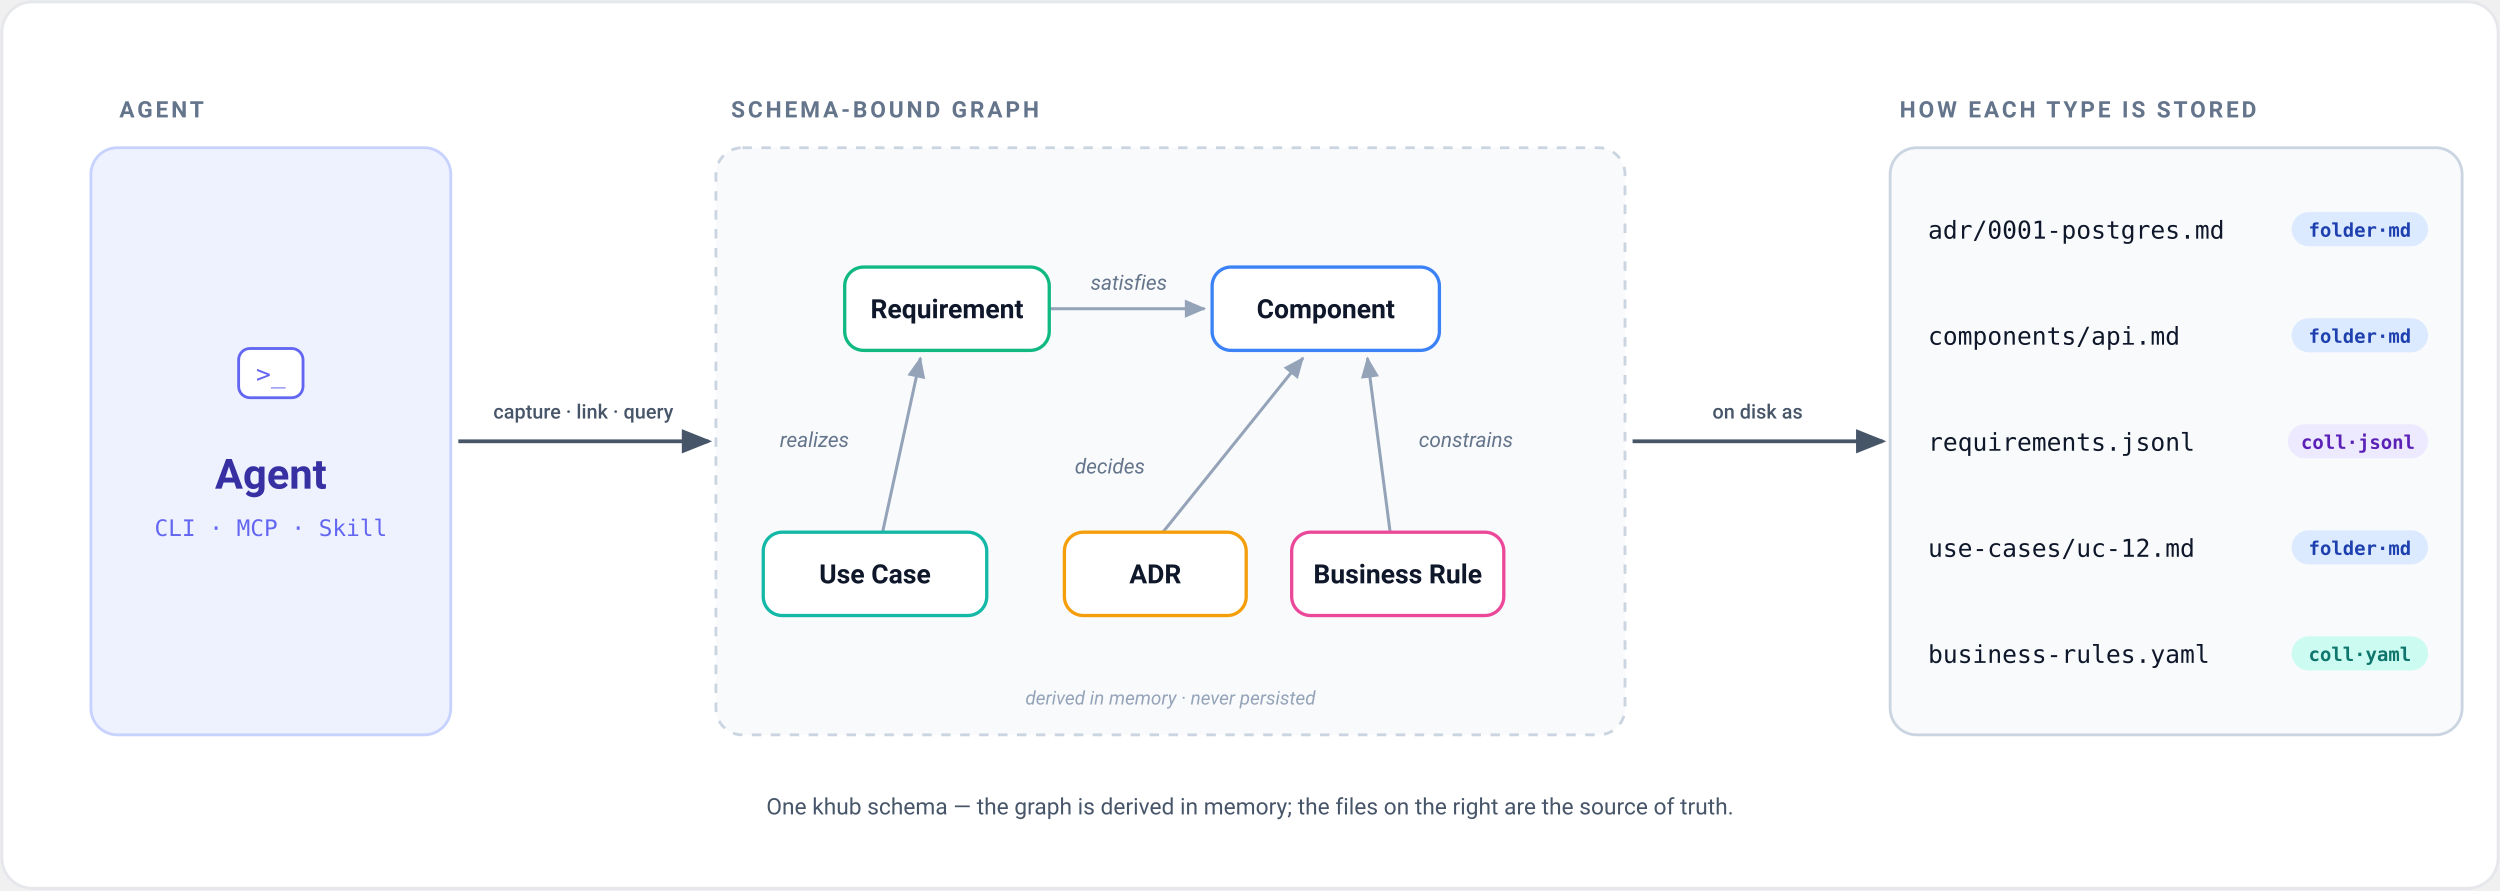
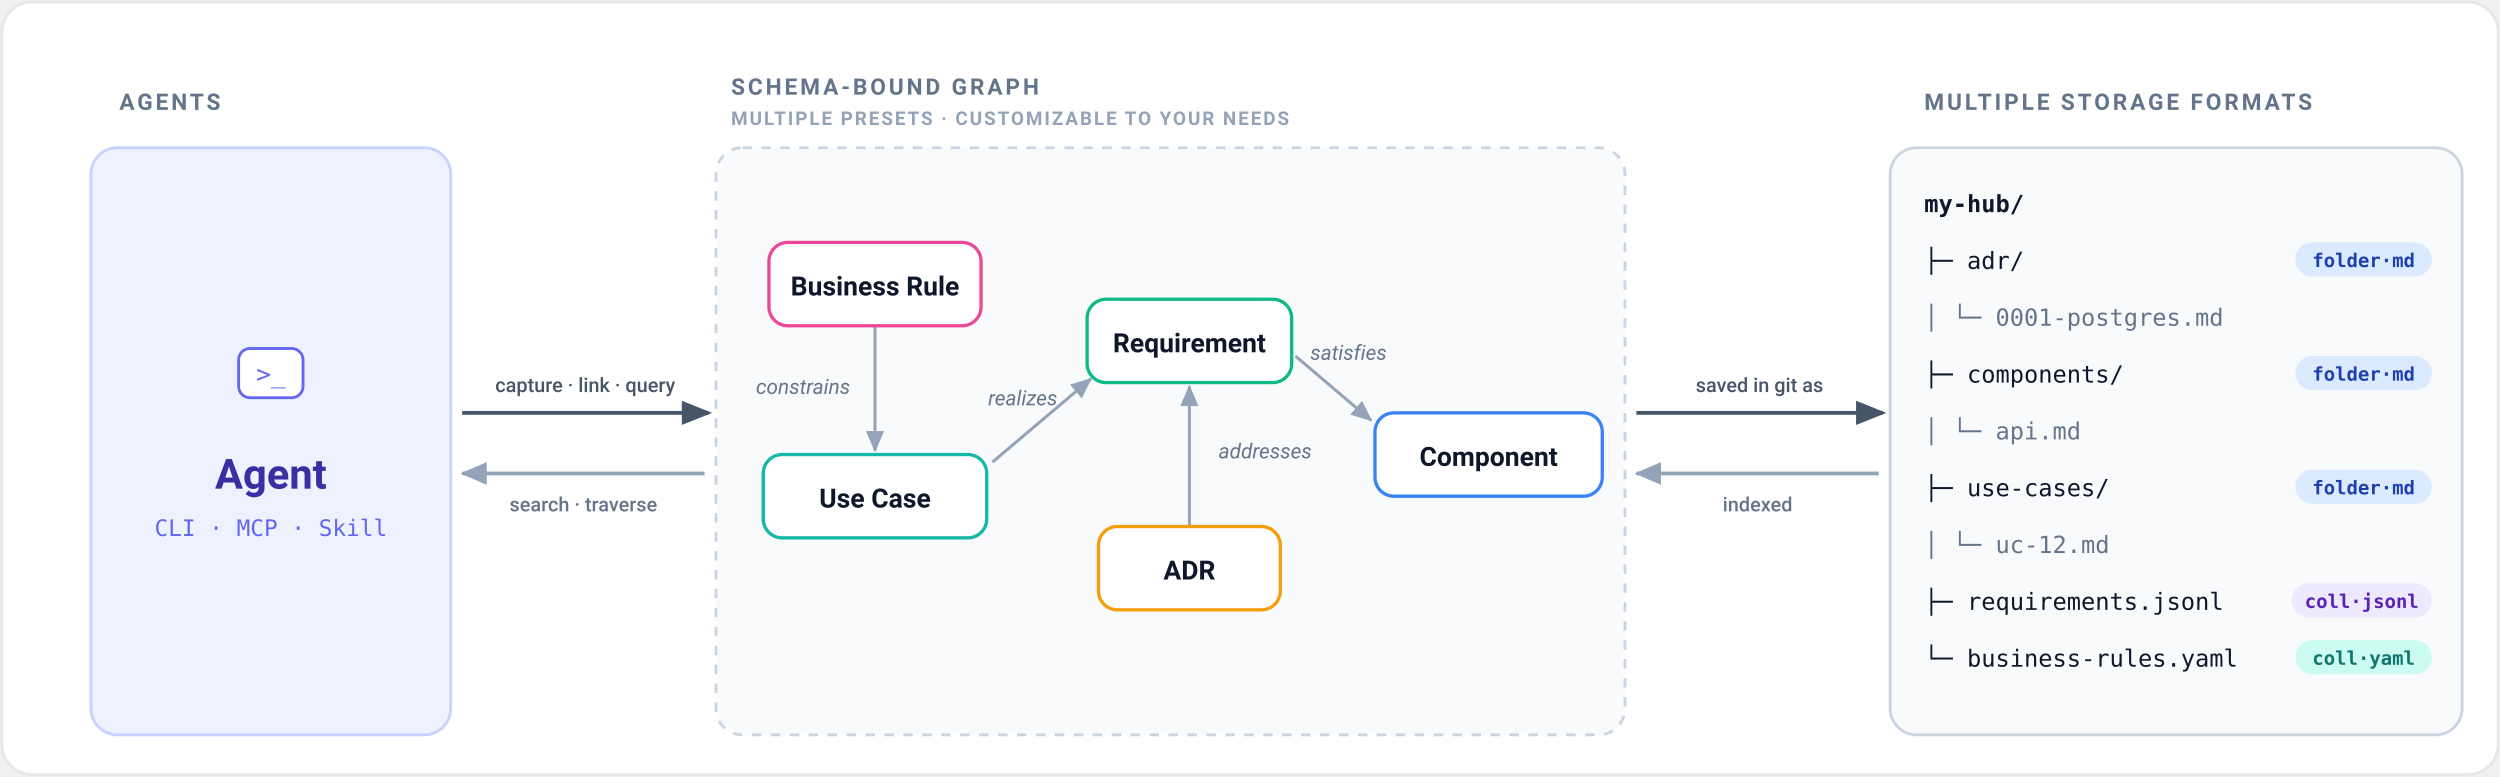
- <svg xmlns="http://www.w3.org/2000/svg" viewBox="0 0 1320 470" font-family="ui-sans-serif, system-ui, -apple-system, 'Segoe UI', Roboto, sans-serif">
+ <svg xmlns="http://www.w3.org/2000/svg" viewBox="0 0 1320 410" font-family="ui-sans-serif, system-ui, -apple-system, 'Segoe UI', Roboto, sans-serif">
  <defs>
    <marker id="ah" markerWidth="9" markerHeight="9" refX="6.5" refY="3" orient="auto">
      <path d="M0,0 L7,3 L0,6 Z" fill="#94a3b8" />
    </marker>
    <marker id="ahd" markerWidth="10" markerHeight="10" refX="7" refY="3.2" orient="auto">
      <path d="M0,0 L8,3.2 L0,6.4 Z" fill="#475569" />
    </marker>
  </defs>
-   <rect x="1" y="1" width="1318" height="468" rx="16" fill="#ffffff" stroke="#e5e7eb" stroke-width="1.5" />
-   <g font-size="12" fill="#64748b" letter-spacing="1.5" font-weight="600">
-     <text x="63" y="62">AGENT</text>
-     <text x="386" y="62">SCHEMA-BOUND GRAPH</text>
-     <text x="1003" y="62">HOW EACH TYPE IS STORED</text>
+   <rect x="1" y="1" width="1318" height="408" rx="16" fill="#ffffff" stroke="#e5e7eb" stroke-width="1.5" />
+   <g fill="#64748b" letter-spacing="1.5" font-weight="600">
+     <text x="63" y="58" font-size="12">AGENTS</text>
+     <text x="386" y="50" font-size="12">SCHEMA-BOUND GRAPH</text>
+     <text x="1016" y="58" font-size="12">MULTIPLE STORAGE FORMATS</text>
  </g>
+   <text x="386" y="66" font-size="10" fill="#94a3b8" letter-spacing="1" font-weight="600">MULTIPLE PRESETS · CUSTOMIZABLE TO YOUR NEEDS</text>
  <rect x="48" y="78" width="190" height="310" rx="14" fill="#eef2ff" stroke="#c7d2fe" stroke-width="1.5" />
  <rect x="126" y="184" width="34" height="26" rx="6" fill="#ffffff" stroke="#6366f1" stroke-width="1.5" />
  <text x="143" y="202" text-anchor="middle" font-family="ui-monospace, SFMono-Regular, Menlo, monospace" font-size="13" fill="#6366f1">&gt;_</text>
  <text x="143" y="258" text-anchor="middle" font-size="22" font-weight="700" fill="#3730a3">Agent</text>
  <text x="143" y="283" text-anchor="middle" font-size="12" fill="#6366f1" font-family="ui-monospace, SFMono-Regular, Menlo, monospace">CLI · MCP · Skill</text>
-   <line x1="242" y1="233" x2="374" y2="233" stroke="#475569" stroke-width="2" marker-end="url(#ahd)" />
-   <text x="308" y="221" text-anchor="middle" font-size="10.5" fill="#475569" font-weight="500">capture · link · query</text>
+   <line x1="244" y1="218" x2="374" y2="218" stroke="#475569" stroke-width="2" marker-end="url(#ahd)" />
+   <text x="309" y="207" text-anchor="middle" font-size="10.5" fill="#475569" font-weight="500">capture · link · query</text>
+   <line x1="372" y1="250" x2="244" y2="250" stroke="#94a3b8" stroke-width="2" marker-end="url(#ah)" />
+   <text x="308" y="270" text-anchor="middle" font-size="10.5" fill="#64748b" font-weight="500">search · traverse</text>
  <rect x="378" y="78" width="480" height="310" rx="14" fill="#f8fafc" stroke="#cbd5e1" stroke-width="1.5" stroke-dasharray="5 5" />
  <g stroke="#94a3b8" stroke-width="1.6" fill="none">
-     <line x1="554" y1="163" x2="636" y2="163" marker-end="url(#ah)" />
-     <line x1="466" y1="281" x2="486" y2="189" marker-end="url(#ah)" />
-     <line x1="614" y1="281" x2="688" y2="189" marker-end="url(#ah)" />
-     <line x1="734" y1="281" x2="722" y2="189" marker-end="url(#ah)" />
+     <line x1="462" y1="172" x2="462" y2="238" marker-end="url(#ah)" />
+     <line x1="524" y1="244" x2="576" y2="200" marker-end="url(#ah)" />
+     <line x1="628" y1="278" x2="628" y2="204" marker-end="url(#ah)" />
+     <line x1="684" y1="188" x2="724" y2="222" marker-end="url(#ah)" />
  </g>
  <g font-size="11" font-style="italic" fill="#64748b">
-     <text x="596" y="153" text-anchor="middle">satisfies</text>
-     <text x="430" y="236" text-anchor="middle">realizes</text>
-     <text x="586" y="250" text-anchor="middle">decides</text>
-     <text x="774" y="236" text-anchor="middle">constrains</text>
+     <text x="424" y="208" text-anchor="middle">constrains</text>
+     <text x="540" y="214" text-anchor="middle">realizes</text>
+     <text x="668" y="242" text-anchor="middle">addresses</text>
+     <text x="712" y="190" text-anchor="middle">satisfies</text>
  </g>
  <g font-size="14" font-weight="600" fill="#0f172a" text-anchor="middle">
-     <rect x="446" y="141" width="108" height="44" rx="10" fill="#ffffff" stroke="#10b981" stroke-width="1.75" />
-     <text x="500" y="168">Requirement</text>
-     <rect x="640" y="141" width="120" height="44" rx="10" fill="#ffffff" stroke="#3b82f6" stroke-width="1.75" />
-     <text x="700" y="168">Component</text>
-     <rect x="403" y="281" width="118" height="44" rx="10" fill="#ffffff" stroke="#14b8a6" stroke-width="1.75" />
-     <text x="462" y="308">Use Case</text>
-     <rect x="562" y="281" width="96" height="44" rx="10" fill="#ffffff" stroke="#f59e0b" stroke-width="1.75" />
-     <text x="610" y="308">ADR</text>
-     <rect x="682" y="281" width="112" height="44" rx="10" fill="#ffffff" stroke="#ec4899" stroke-width="1.75" />
-     <text x="738" y="308">Business Rule</text>
+     <rect x="406" y="128" width="112" height="44" rx="10" fill="#ffffff" stroke="#ec4899" stroke-width="1.75" />
+     <text x="462" y="156">Business Rule</text>
+     <rect x="403" y="240" width="118" height="44" rx="10" fill="#ffffff" stroke="#14b8a6" stroke-width="1.75" />
+     <text x="462" y="268">Use Case</text>
+     <rect x="574" y="158" width="108" height="44" rx="10" fill="#ffffff" stroke="#10b981" stroke-width="1.75" />
+     <text x="628" y="186">Requirement</text>
+     <rect x="580" y="278" width="96" height="44" rx="10" fill="#ffffff" stroke="#f59e0b" stroke-width="1.75" />
+     <text x="628" y="306">ADR</text>
+     <rect x="726" y="218" width="120" height="44" rx="10" fill="#ffffff" stroke="#3b82f6" stroke-width="1.75" />
+     <text x="786" y="246">Component</text>
  </g>
-   <text x="618" y="372" text-anchor="middle" font-size="10" font-style="italic" fill="#94a3b8">derived in memory · never persisted</text>
-   <line x1="862" y1="233" x2="994" y2="233" stroke="#475569" stroke-width="2" marker-end="url(#ahd)" />
-   <text x="928" y="221" text-anchor="middle" font-size="10.5" fill="#475569" font-weight="500">on disk as</text>
+   <line x1="864" y1="218" x2="994" y2="218" stroke="#475569" stroke-width="2" marker-end="url(#ahd)" />
+   <text x="929" y="207" text-anchor="middle" font-size="10.5" fill="#475569" font-weight="500">saved in git as</text>
+   <line x1="992" y1="250" x2="864" y2="250" stroke="#94a3b8" stroke-width="2" marker-end="url(#ah)" />
+   <text x="928" y="270" text-anchor="middle" font-size="10.5" fill="#64748b" font-weight="500">indexed</text>
  <rect x="998" y="78" width="302" height="310" rx="14" fill="#f8fafc" stroke="#cbd5e1" stroke-width="1.5" />
-   <g font-family="ui-monospace, SFMono-Regular, Menlo, monospace" font-size="13" fill="#0f172a">
-     <text x="1018" y="126">adr/0001-postgres.md</text>
-     <text x="1018" y="182">components/api.md</text>
-     <text x="1018" y="238">requirements.jsonl</text>
-     <text x="1018" y="294">use-cases/uc-12.md</text>
-     <text x="1018" y="350">business-rules.yaml</text>
+   <g font-family="ui-monospace, SFMono-Regular, Menlo, monospace" font-size="12.5">
+     <text x="1016" y="112" fill="#0f172a" font-weight="600">my-hub/</text>
+     <text x="1016" y="142" fill="#0f172a">├─ adr/</text>
+     <text x="1016" y="172" fill="#64748b">│   └─ 0001-postgres.md</text>
+     <text x="1016" y="202" fill="#0f172a">├─ components/</text>
+     <text x="1016" y="232" fill="#64748b">│   └─ api.md</text>
+     <text x="1016" y="262" fill="#0f172a">├─ use-cases/</text>
+     <text x="1016" y="292" fill="#64748b">│   └─ uc-12.md</text>
+     <text x="1016" y="322" fill="#0f172a">├─ requirements.jsonl</text>
+     <text x="1016" y="352" fill="#0f172a">└─ business-rules.yaml</text>
  </g>
  <g font-family="ui-monospace, SFMono-Regular, Menlo, monospace" font-size="10" font-weight="600" text-anchor="middle">
-     <rect x="1210" y="112" width="72" height="18" rx="9" fill="#dbeafe" />
-     <text x="1246" y="125" fill="#1e40af">folder·md</text>
-     <rect x="1210" y="168" width="72" height="18" rx="9" fill="#dbeafe" />
-     <text x="1246" y="181" fill="#1e40af">folder·md</text>
-     <rect x="1208" y="224" width="74" height="18" rx="9" fill="#ede9fe" />
-     <text x="1245" y="237" fill="#5b21b6">coll·jsonl</text>
-     <rect x="1210" y="280" width="72" height="18" rx="9" fill="#dbeafe" />
-     <text x="1246" y="293" fill="#1e40af">folder·md</text>
-     <rect x="1210" y="336" width="72" height="18" rx="9" fill="#ccfbf1" />
-     <text x="1246" y="349" fill="#0f766e">coll·yaml</text>
+     <rect x="1212" y="128" width="72" height="18" rx="9" fill="#dbeafe" />
+     <text x="1248" y="141" fill="#1e40af">folder·md</text>
+     <rect x="1212" y="188" width="72" height="18" rx="9" fill="#dbeafe" />
+     <text x="1248" y="201" fill="#1e40af">folder·md</text>
+     <rect x="1212" y="248" width="72" height="18" rx="9" fill="#dbeafe" />
+     <text x="1248" y="261" fill="#1e40af">folder·md</text>
+     <rect x="1210" y="308" width="74" height="18" rx="9" fill="#ede9fe" />
+     <text x="1247" y="321" fill="#5b21b6">coll·jsonl</text>
+     <rect x="1212" y="338" width="72" height="18" rx="9" fill="#ccfbf1" />
+     <text x="1248" y="351" fill="#0f766e">coll·yaml</text>
  </g>
-   <text x="660" y="430" text-anchor="middle" font-size="12" fill="#475569">One khub schema — the graph is derived in memory; the files on the right are the source of truth.</text>
</svg>
